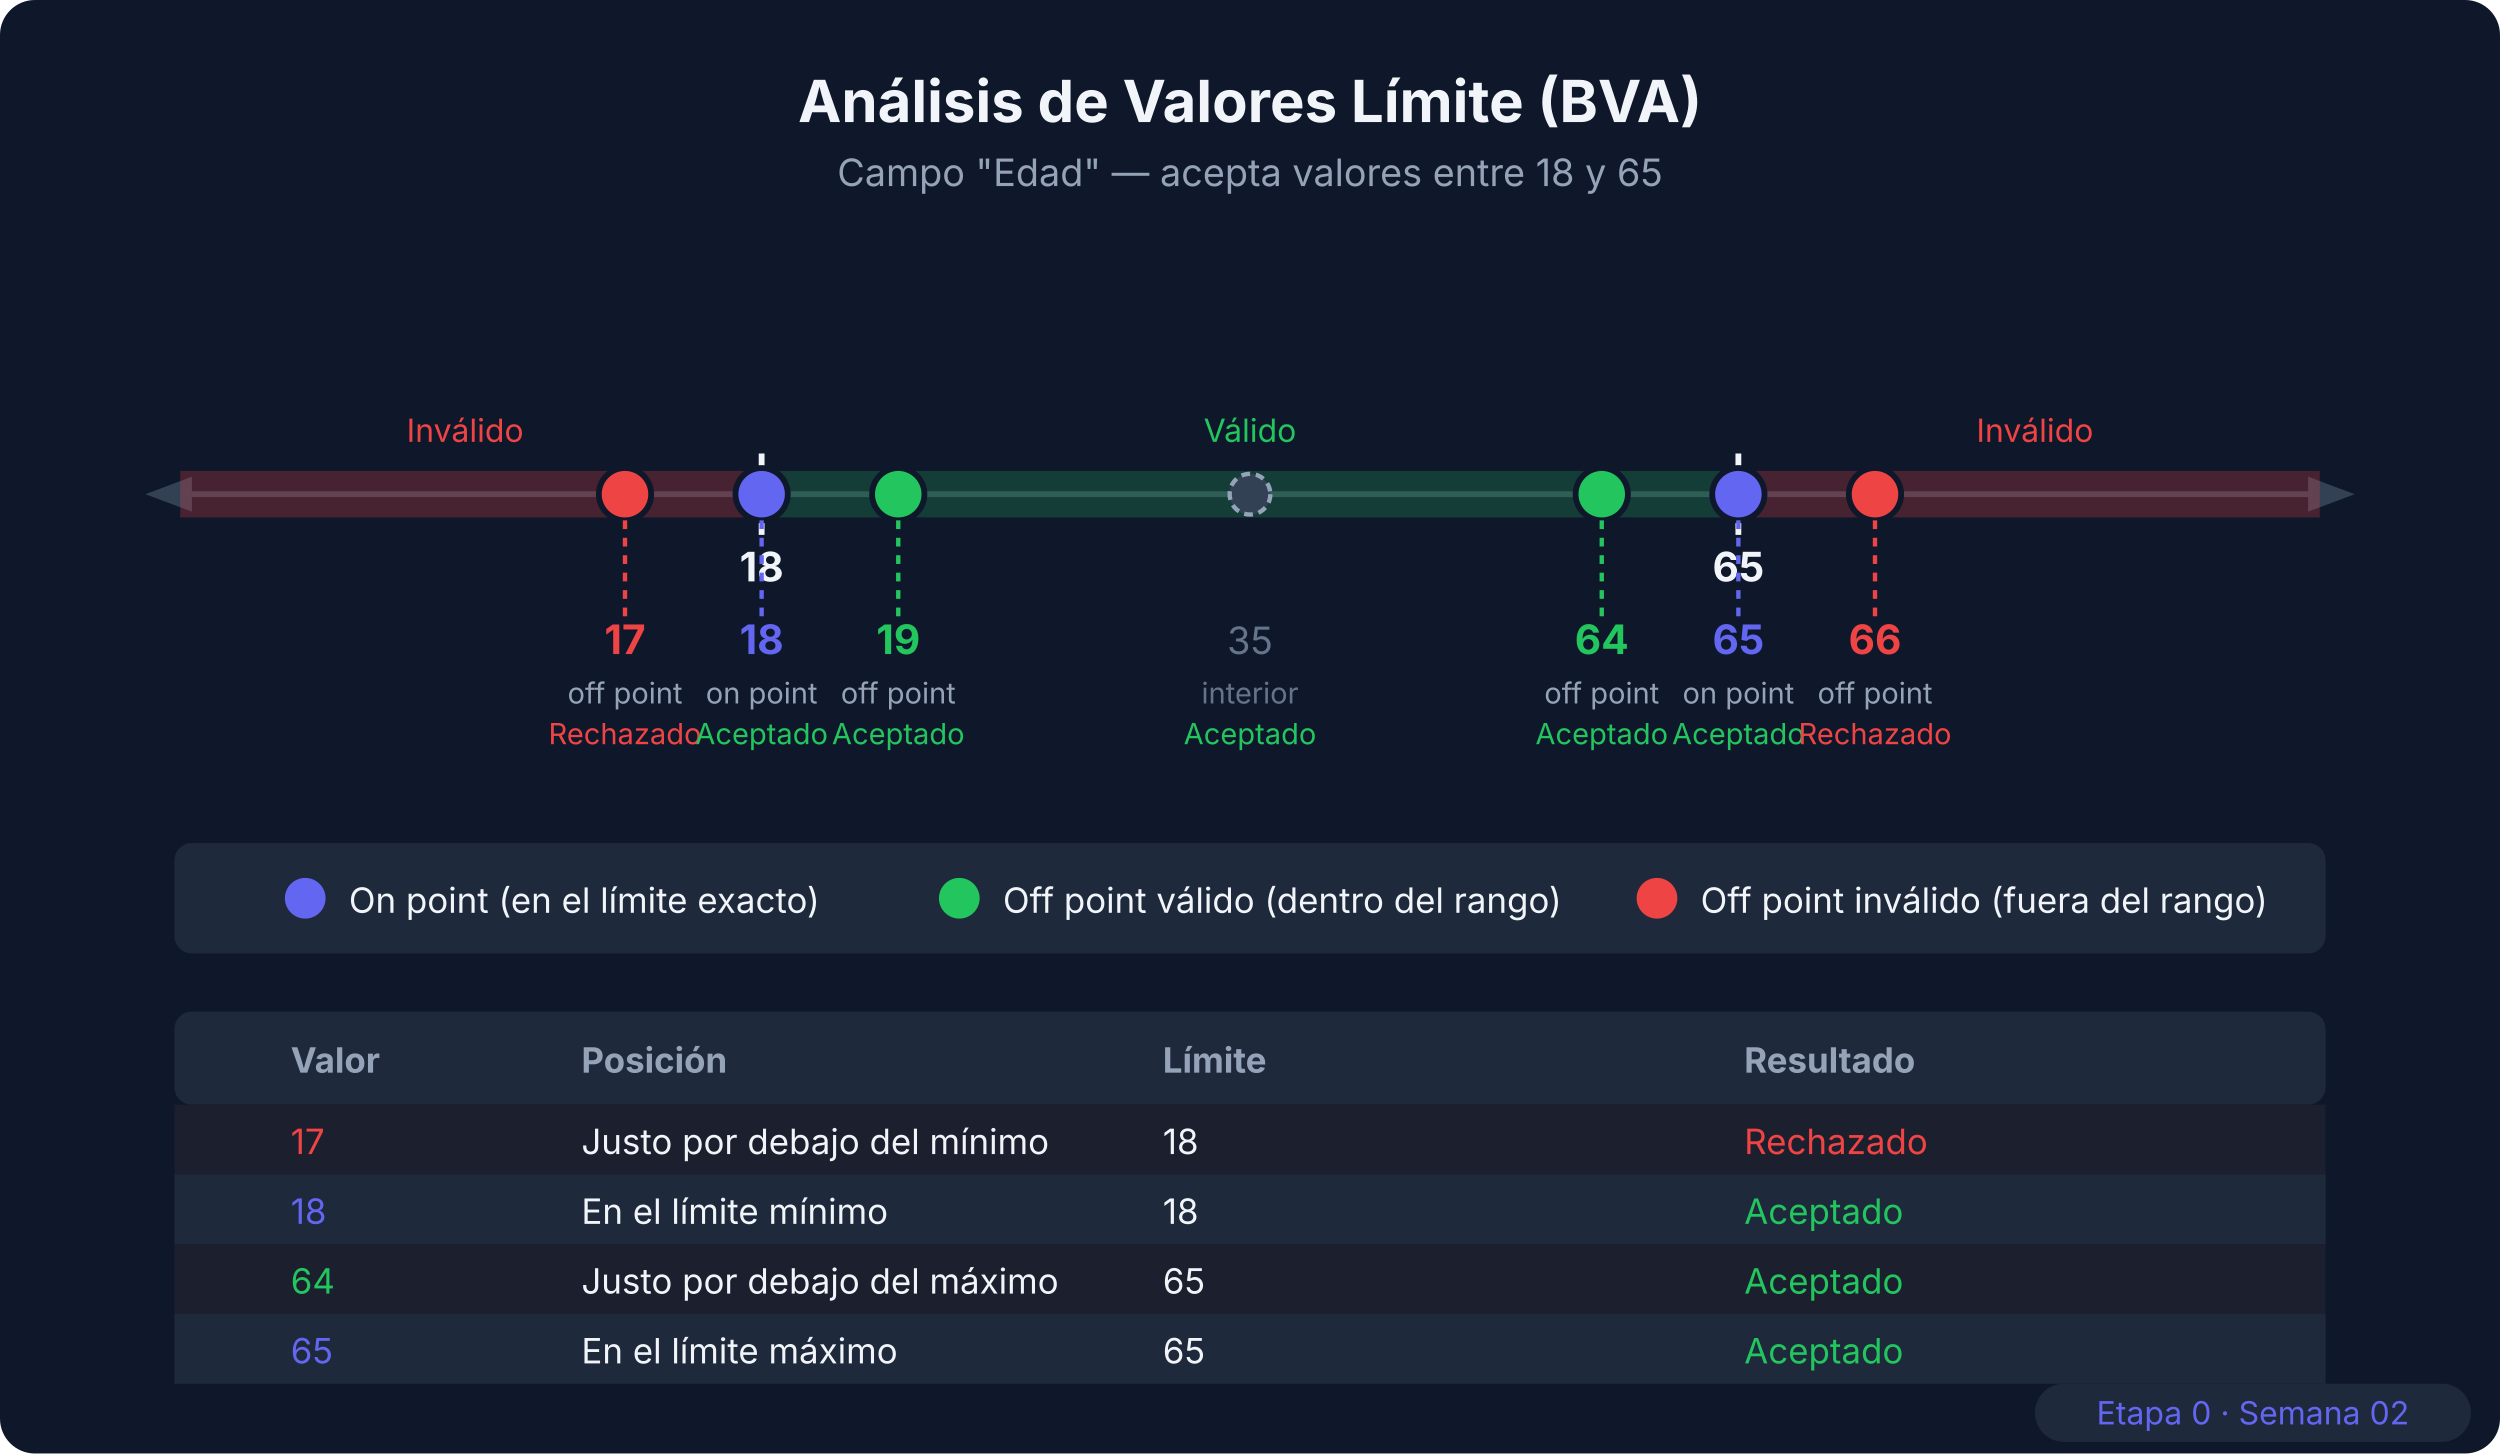
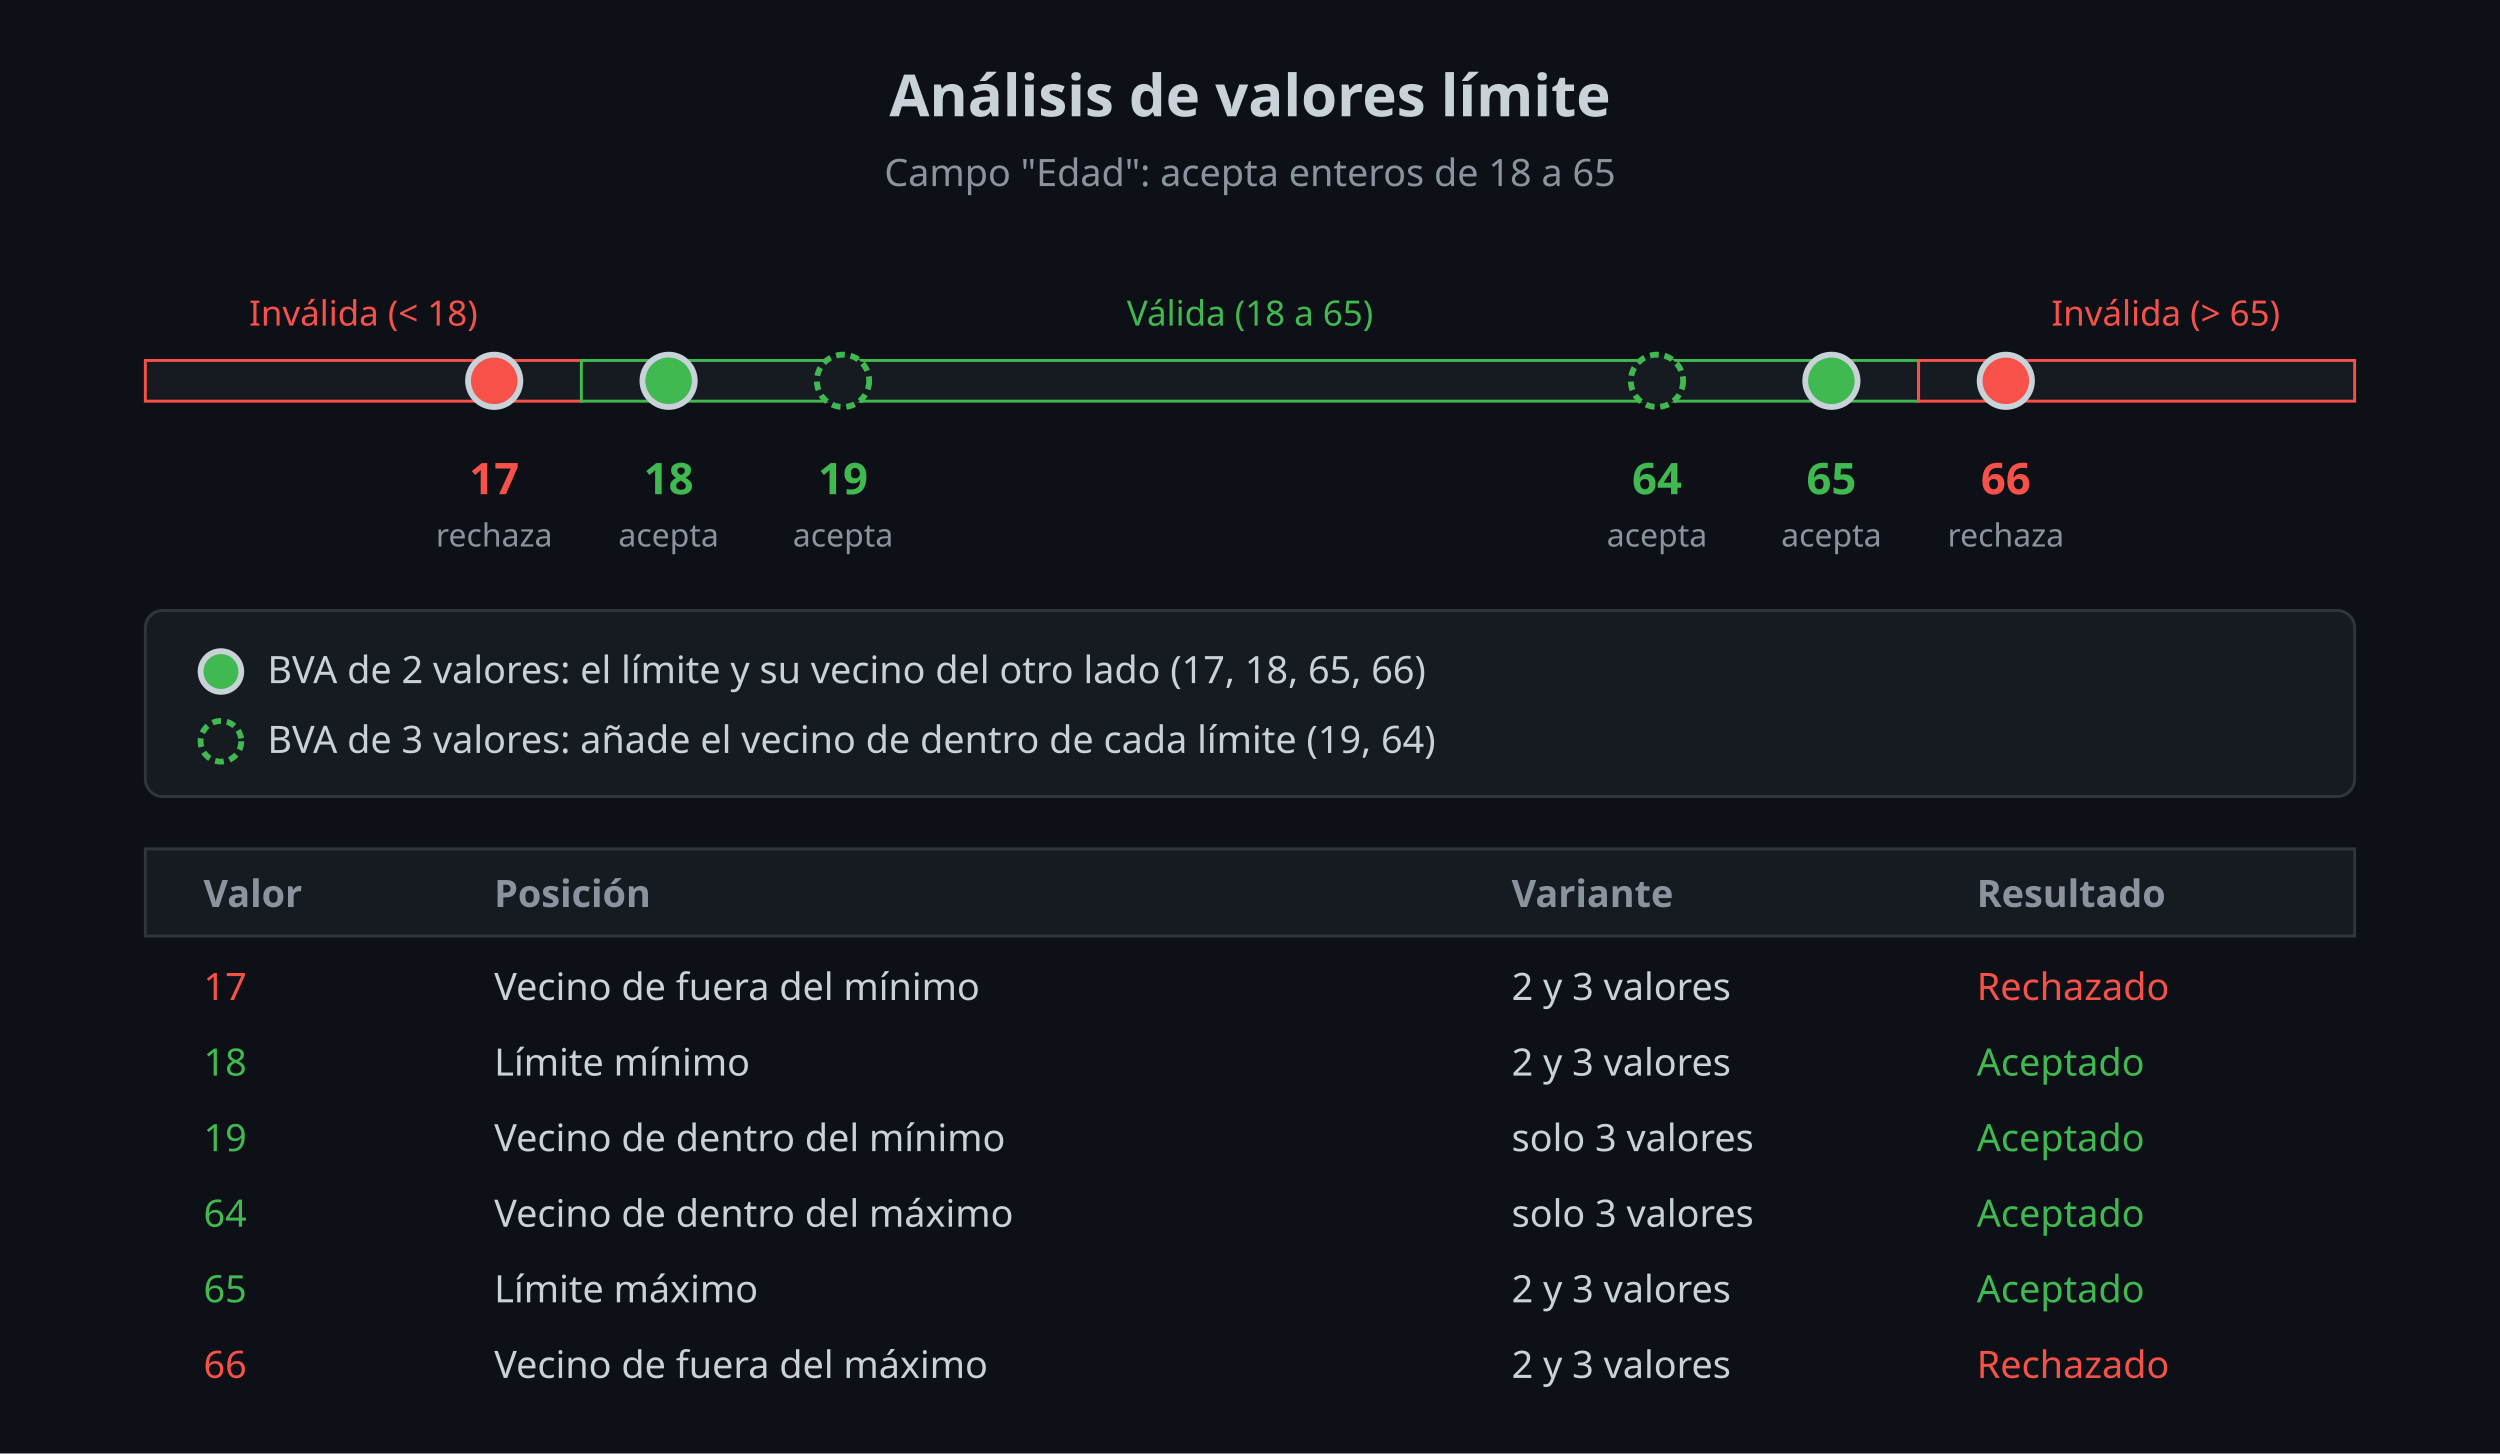
- <svg xmlns="http://www.w3.org/2000/svg" viewBox="0 0 860 500" width="860" height="500" font-family="system-ui, -apple-system, sans-serif">
-   <rect width="860" height="500" fill="#0f172a" rx="12" />
-   <text x="430" y="42" text-anchor="middle" font-size="20" font-weight="700" fill="#f1f5f9">Análisis de Valores Límite (BVA)</text>
-   <text x="430" y="64" text-anchor="middle" font-size="13" fill="#94a3b8">Campo "Edad" — acepta valores entre 18 y 65</text>
-   <line x1="60" y1="170" x2="800" y2="170" stroke="#334155" stroke-width="2" />
-   <polygon points="50,170 66,164 66,176" fill="#334155" />
-   <polygon points="810,170 794,164 794,176" fill="#334155" />
-   <rect x="62" y="162" width="200" height="16" fill="#ef4444" opacity="0.25" />
-   <rect x="262" y="162" width="336" height="16" fill="#22c55e" opacity="0.22" />
-   <rect x="598" y="162" width="200" height="16" fill="#ef4444" opacity="0.25" />
-   <line x1="262" y1="156" x2="262" y2="184" stroke="#f1f5f9" stroke-width="2" />
-   <line x1="598" y1="156" x2="598" y2="184" stroke="#f1f5f9" stroke-width="2" />
-   <text x="262" y="200" text-anchor="middle" font-size="14" font-weight="700" fill="#f1f5f9">18</text>
-   <text x="598" y="200" text-anchor="middle" font-size="14" font-weight="700" fill="#f1f5f9">65</text>
-   <text x="160" y="152" text-anchor="middle" font-size="11" fill="#ef4444">Inválido</text>
-   <text x="430" y="152" text-anchor="middle" font-size="11" fill="#22c55e">Válido</text>
-   <text x="700" y="152" text-anchor="middle" font-size="11" fill="#ef4444">Inválido</text>
-   <circle cx="215" cy="170" r="9" fill="#ef4444" stroke="#0f172a" stroke-width="2" />
-   <text x="215" y="225" text-anchor="middle" font-size="14" font-weight="700" fill="#ef4444">17</text>
-   <text x="215" y="242" text-anchor="middle" font-size="10" fill="#94a3b8">off point</text>
-   <text x="215" y="256" text-anchor="middle" font-size="10" fill="#ef4444">Rechazado</text>
-   <line x1="215" y1="179" x2="215" y2="215" stroke="#ef4444" stroke-width="1.5" stroke-dasharray="3,3" />
-   <circle cx="262" cy="170" r="9" fill="#6366f1" stroke="#0f172a" stroke-width="2" />
-   <text x="262" y="225" text-anchor="middle" font-size="14" font-weight="700" fill="#6366f1">18</text>
-   <text x="262" y="242" text-anchor="middle" font-size="10" fill="#94a3b8">on point</text>
-   <text x="262" y="256" text-anchor="middle" font-size="10" fill="#22c55e">Aceptado</text>
-   <line x1="262" y1="179" x2="262" y2="215" stroke="#6366f1" stroke-width="1.5" stroke-dasharray="3,3" />
-   <circle cx="309" cy="170" r="9" fill="#22c55e" stroke="#0f172a" stroke-width="2" />
-   <text x="309" y="225" text-anchor="middle" font-size="14" font-weight="700" fill="#22c55e">19</text>
-   <text x="309" y="242" text-anchor="middle" font-size="10" fill="#94a3b8">off point</text>
-   <text x="309" y="256" text-anchor="middle" font-size="10" fill="#22c55e">Aceptado</text>
-   <line x1="309" y1="179" x2="309" y2="215" stroke="#22c55e" stroke-width="1.5" stroke-dasharray="3,3" />
-   <circle cx="551" cy="170" r="9" fill="#22c55e" stroke="#0f172a" stroke-width="2" />
-   <text x="551" y="225" text-anchor="middle" font-size="14" font-weight="700" fill="#22c55e">64</text>
-   <text x="551" y="242" text-anchor="middle" font-size="10" fill="#94a3b8">off point</text>
-   <text x="551" y="256" text-anchor="middle" font-size="10" fill="#22c55e">Aceptado</text>
-   <line x1="551" y1="179" x2="551" y2="215" stroke="#22c55e" stroke-width="1.5" stroke-dasharray="3,3" />
-   <circle cx="598" cy="170" r="9" fill="#6366f1" stroke="#0f172a" stroke-width="2" />
-   <text x="598" y="225" text-anchor="middle" font-size="14" font-weight="700" fill="#6366f1">65</text>
-   <text x="598" y="242" text-anchor="middle" font-size="10" fill="#94a3b8">on point</text>
-   <text x="598" y="256" text-anchor="middle" font-size="10" fill="#22c55e">Aceptado</text>
-   <line x1="598" y1="179" x2="598" y2="215" stroke="#6366f1" stroke-width="1.5" stroke-dasharray="3,3" />
-   <circle cx="645" cy="170" r="9" fill="#ef4444" stroke="#0f172a" stroke-width="2" />
-   <text x="645" y="225" text-anchor="middle" font-size="14" font-weight="700" fill="#ef4444">66</text>
-   <text x="645" y="242" text-anchor="middle" font-size="10" fill="#94a3b8">off point</text>
-   <text x="645" y="256" text-anchor="middle" font-size="10" fill="#ef4444">Rechazado</text>
-   <line x1="645" y1="179" x2="645" y2="215" stroke="#ef4444" stroke-width="1.5" stroke-dasharray="3,3" />
-   <circle cx="430" cy="170" r="7" fill="#334155" stroke="#94a3b8" stroke-width="1.5" stroke-dasharray="3,2" />
-   <text x="430" y="225" text-anchor="middle" font-size="13" fill="#64748b">35</text>
-   <text x="430" y="242" text-anchor="middle" font-size="10" fill="#64748b">interior</text>
-   <text x="430" y="256" text-anchor="middle" font-size="10" fill="#22c55e">Aceptado</text>
-   <rect x="60" y="290" width="740" height="38" rx="6" fill="#1e293b" />
-   <circle cx="105" cy="309" r="7" fill="#6366f1" />
-   <text x="120" y="314" font-size="12" fill="#f1f5f9">On point (en el límite exacto)</text>
-   <circle cx="330" cy="309" r="7" fill="#22c55e" />
-   <text x="345" y="314" font-size="12" fill="#f1f5f9">Off point válido (dentro del rango)</text>
-   <circle cx="570" cy="309" r="7" fill="#ef4444" />
-   <text x="585" y="314" font-size="12" fill="#f1f5f9">Off point inválido (fuera del rango)</text>
-   <rect x="60" y="348" width="740" height="32" rx="6" fill="#1e293b" />
-   <text x="100" y="369" font-size="12" font-weight="700" fill="#94a3b8">Valor</text>
-   <text x="200" y="369" font-size="12" font-weight="700" fill="#94a3b8">Posición</text>
-   <text x="400" y="369" font-size="12" font-weight="700" fill="#94a3b8">Límite</text>
-   <text x="600" y="369" font-size="12" font-weight="700" fill="#94a3b8">Resultado</text>
-   <rect x="60" y="380" width="740" height="24" fill="#1c1f2e" />
-   <text x="100" y="397" font-size="12" fill="#ef4444">17</text>
-   <text x="200" y="397" font-size="12" fill="#f1f5f9">Justo por debajo del mínimo</text>
-   <text x="400" y="397" font-size="12" fill="#f1f5f9">18</text>
-   <text x="600" y="397" font-size="12" fill="#ef4444">Rechazado</text>
-   <rect x="60" y="404" width="740" height="24" fill="#1e293b" />
-   <text x="100" y="421" font-size="12" fill="#6366f1">18</text>
-   <text x="200" y="421" font-size="12" fill="#f1f5f9">En el límite mínimo</text>
-   <text x="400" y="421" font-size="12" fill="#f1f5f9">18</text>
-   <text x="600" y="421" font-size="12" fill="#22c55e">Aceptado</text>
-   <rect x="60" y="428" width="740" height="24" fill="#1c1f2e" />
-   <text x="100" y="445" font-size="12" fill="#22c55e">64</text>
-   <text x="200" y="445" font-size="12" fill="#f1f5f9">Justo por debajo del máximo</text>
-   <text x="400" y="445" font-size="12" fill="#f1f5f9">65</text>
-   <text x="600" y="445" font-size="12" fill="#22c55e">Aceptado</text>
-   <rect x="60" y="452" width="740" height="24" fill="#1e293b" />
-   <text x="100" y="469" font-size="12" fill="#6366f1">65</text>
-   <text x="200" y="469" font-size="12" fill="#f1f5f9">En el límite máximo</text>
-   <text x="400" y="469" font-size="12" fill="#f1f5f9">65</text>
-   <text x="600" y="469" font-size="12" fill="#22c55e">Aceptado</text>
-   <rect x="700" y="476" width="150" height="20" rx="10" fill="#1e293b" />
-   <text x="775" y="490" text-anchor="middle" font-size="11" fill="#6366f1">Etapa 0 · Semana 02</text>
+ <svg xmlns="http://www.w3.org/2000/svg" viewBox="0 0 860 500" width="860" height="500" font-family="sans-serif">
+   <rect width="860" height="500" fill="#0d1117" />
+   <text x="430" y="40" text-anchor="middle" fill="#c9d1d9" font-size="20" font-weight="bold">Análisis de valores límite</text>
+   <text x="430" y="64" text-anchor="middle" fill="#8b949e" font-size="13">Campo "Edad": acepta enteros de 18 a 65</text>
+   <text x="125" y="112" text-anchor="middle" fill="#f85149" font-size="12">Inválida (&lt; 18)</text>
+   <text x="430" y="112" text-anchor="middle" fill="#3fb950" font-size="12">Válida (18 a 65)</text>
+   <text x="745" y="112" text-anchor="middle" fill="#f85149" font-size="12">Inválida (&gt; 65)</text>
+   <rect x="50" y="124" width="150" height="14" fill="#161b22" stroke="#f85149" />
+   <rect x="200" y="124" width="460" height="14" fill="#161b22" stroke="#3fb950" />
+   <rect x="660" y="124" width="150" height="14" fill="#161b22" stroke="#f85149" />
+   <circle cx="170" cy="131" r="9" fill="#f85149" stroke="#c9d1d9" stroke-width="2" />
+   <circle cx="230" cy="131" r="9" fill="#3fb950" stroke="#c9d1d9" stroke-width="2" />
+   <circle cx="290" cy="131" r="9" fill="#161b22" stroke="#3fb950" stroke-width="2" stroke-dasharray="3 2" />
+   <circle cx="570" cy="131" r="9" fill="#161b22" stroke="#3fb950" stroke-width="2" stroke-dasharray="3 2" />
+   <circle cx="630" cy="131" r="9" fill="#3fb950" stroke="#c9d1d9" stroke-width="2" />
+   <circle cx="690" cy="131" r="9" fill="#f85149" stroke="#c9d1d9" stroke-width="2" />
+   <g font-size="15" font-weight="bold" text-anchor="middle">
+     <text x="170" y="170" fill="#f85149">17</text>
+     <text x="230" y="170" fill="#3fb950">18</text>
+     <text x="290" y="170" fill="#3fb950">19</text>
+     <text x="570" y="170" fill="#3fb950">64</text>
+     <text x="630" y="170" fill="#3fb950">65</text>
+     <text x="690" y="170" fill="#f85149">66</text>
+   </g>
+   <g font-size="11" text-anchor="middle" fill="#8b949e">
+     <text x="170" y="188">rechaza</text>
+     <text x="230" y="188">acepta</text>
+     <text x="290" y="188">acepta</text>
+     <text x="570" y="188">acepta</text>
+     <text x="630" y="188">acepta</text>
+     <text x="690" y="188">rechaza</text>
+   </g>
+   <rect x="50" y="210" width="760" height="64" fill="#161b22" stroke="#30363d" rx="6" />
+   <circle cx="76" cy="231" r="7" fill="#3fb950" stroke="#c9d1d9" stroke-width="2" />
+   <text x="92" y="235" fill="#c9d1d9" font-size="13">BVA de 2 valores: el límite y su vecino del otro lado (17, 18, 65, 66)</text>
+   <circle cx="76" cy="255" r="7" fill="#161b22" stroke="#3fb950" stroke-width="2" stroke-dasharray="3 2" />
+   <text x="92" y="259" fill="#c9d1d9" font-size="13">BVA de 3 valores: añade el vecino de dentro de cada límite (19, 64)</text>
+   <rect x="50" y="292" width="760" height="30" fill="#161b22" stroke="#30363d" />
+   <g font-size="13" font-weight="bold" fill="#8b949e">
+     <text x="70" y="312">Valor</text>
+     <text x="170" y="312">Posición</text>
+     <text x="520" y="312">Variante</text>
+     <text x="680" y="312">Resultado</text>
+   </g>
+   <g font-size="13" fill="#c9d1d9">
+     <text x="70" y="344" fill="#f85149">17</text>
+     <text x="170" y="344">Vecino de fuera del mínimo</text>
+     <text x="520" y="344">2 y 3 valores</text>
+     <text x="680" y="344" fill="#f85149">Rechazado</text>
+     <text x="70" y="370" fill="#3fb950">18</text>
+     <text x="170" y="370">Límite mínimo</text>
+     <text x="520" y="370">2 y 3 valores</text>
+     <text x="680" y="370" fill="#3fb950">Aceptado</text>
+     <text x="70" y="396" fill="#3fb950">19</text>
+     <text x="170" y="396">Vecino de dentro del mínimo</text>
+     <text x="520" y="396">solo 3 valores</text>
+     <text x="680" y="396" fill="#3fb950">Aceptado</text>
+     <text x="70" y="422" fill="#3fb950">64</text>
+     <text x="170" y="422">Vecino de dentro del máximo</text>
+     <text x="520" y="422">solo 3 valores</text>
+     <text x="680" y="422" fill="#3fb950">Aceptado</text>
+     <text x="70" y="448" fill="#3fb950">65</text>
+     <text x="170" y="448">Límite máximo</text>
+     <text x="520" y="448">2 y 3 valores</text>
+     <text x="680" y="448" fill="#3fb950">Aceptado</text>
+     <text x="70" y="474" fill="#f85149">66</text>
+     <text x="170" y="474">Vecino de fuera del máximo</text>
+     <text x="520" y="474">2 y 3 valores</text>
+     <text x="680" y="474" fill="#f85149">Rechazado</text>
+   </g>
</svg>
